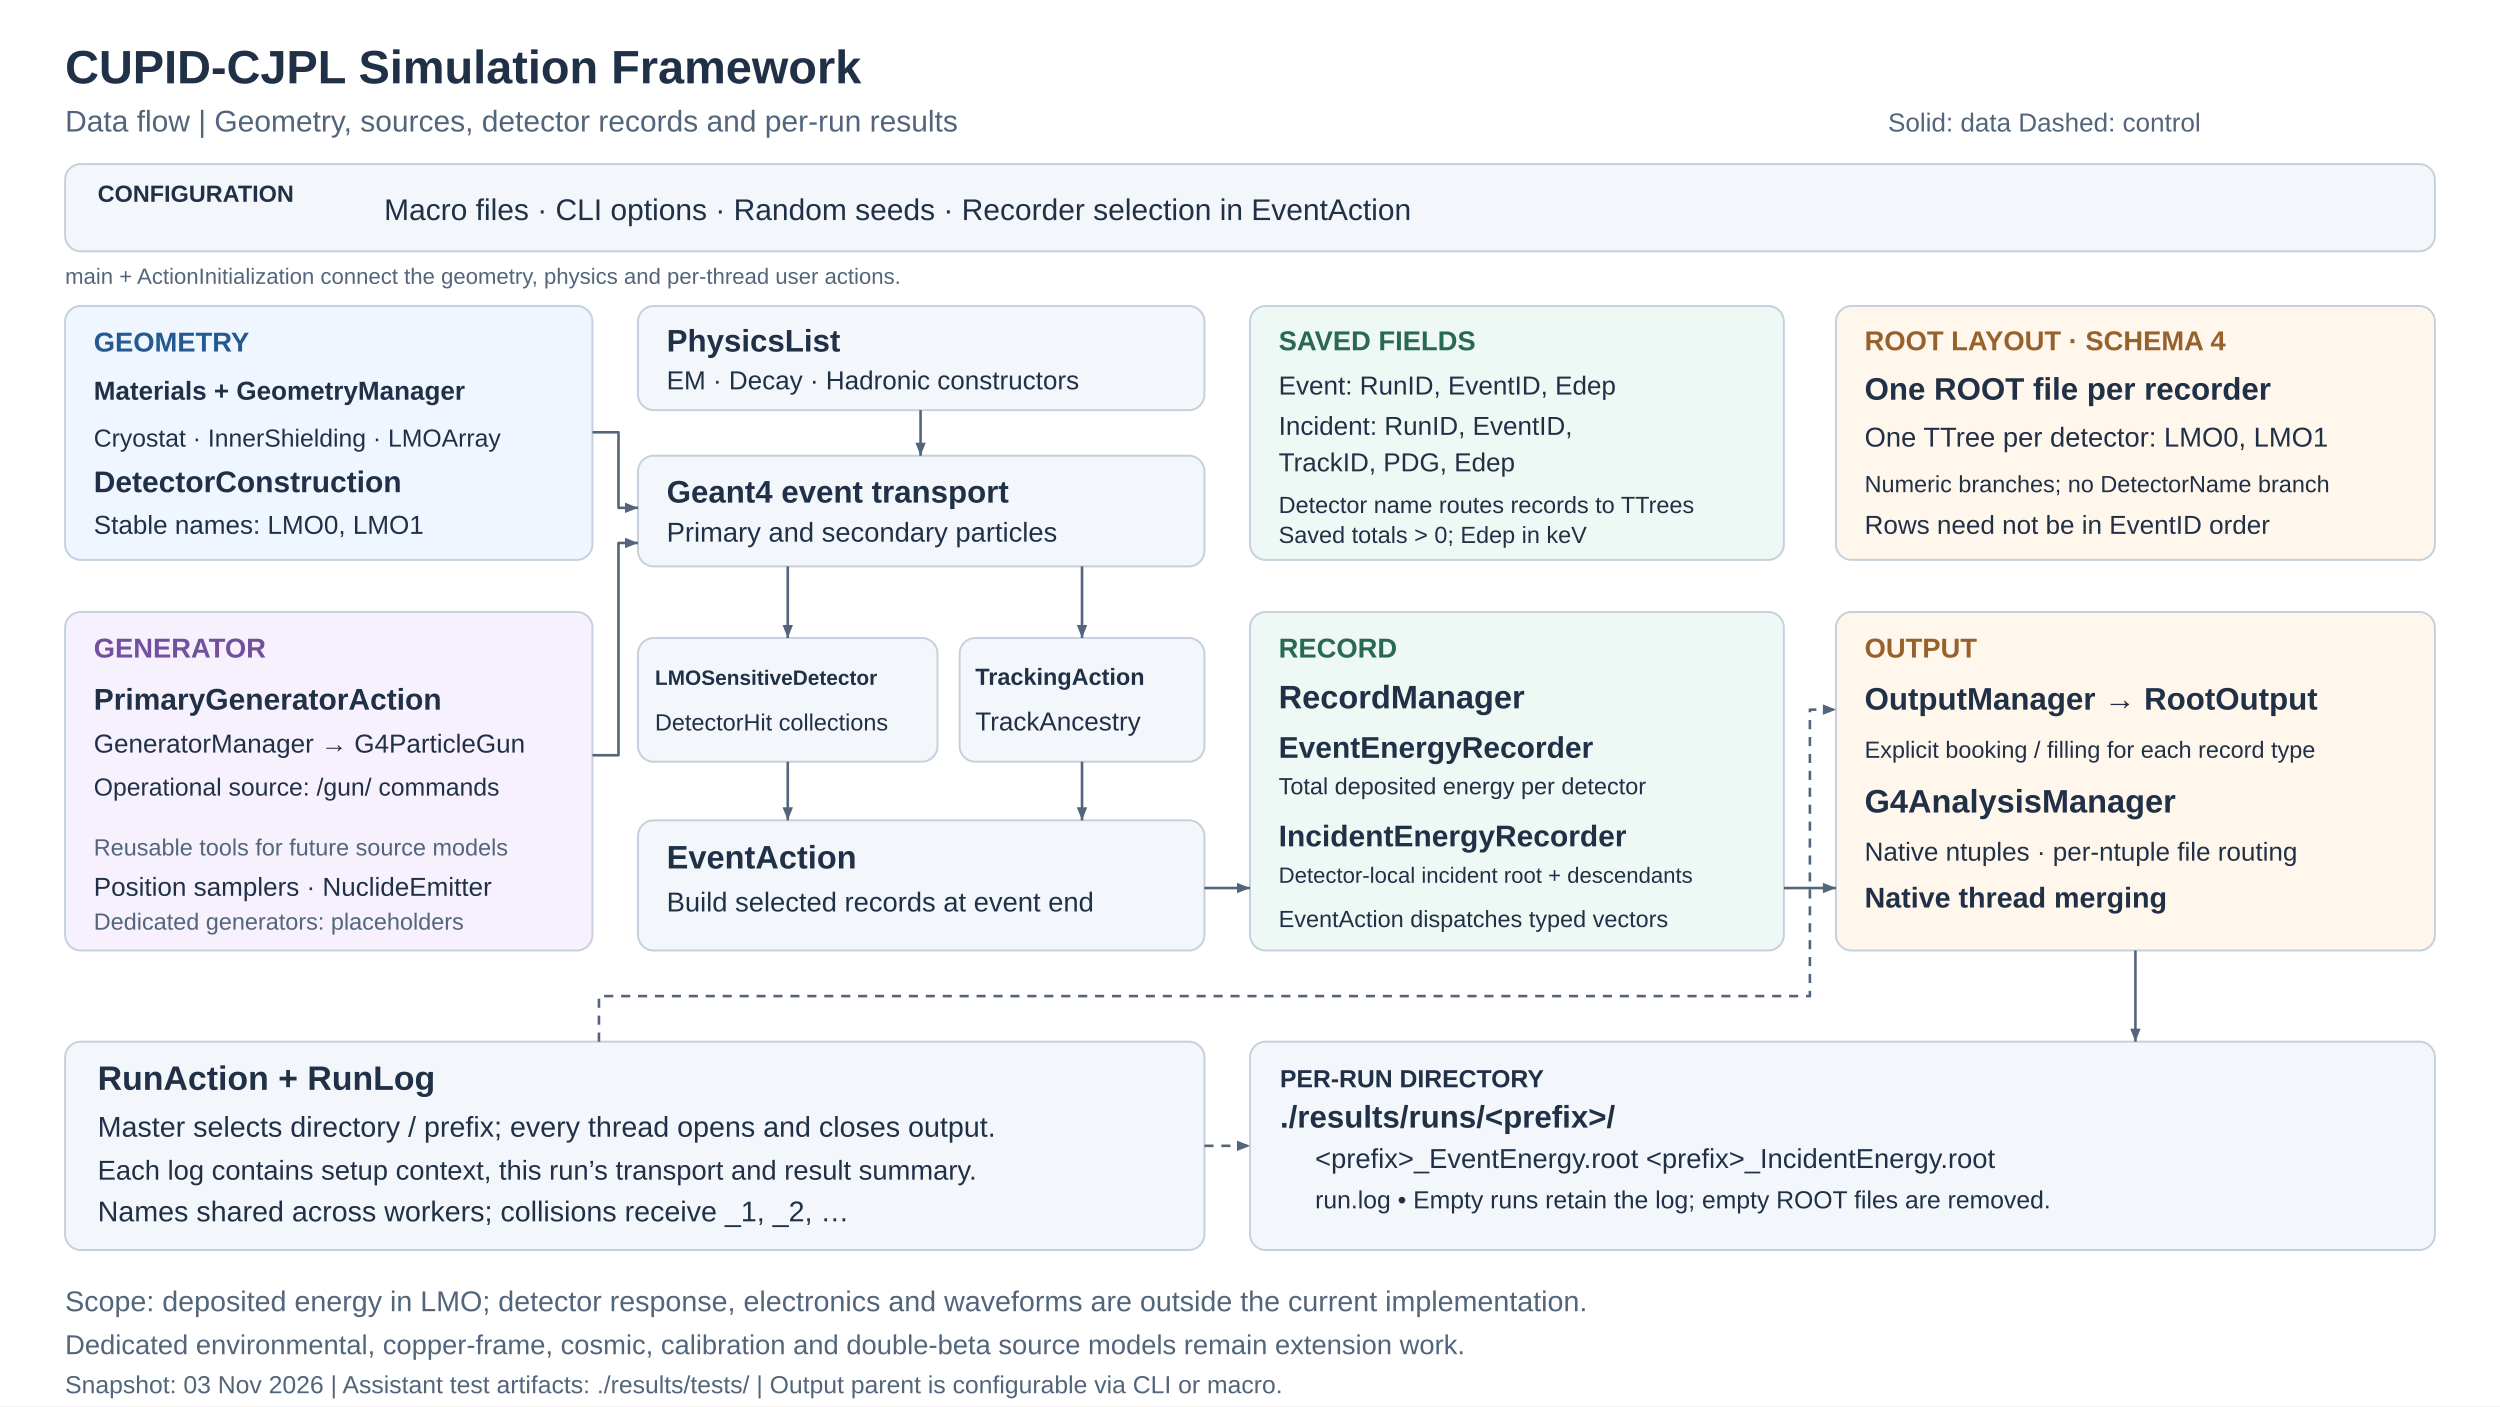
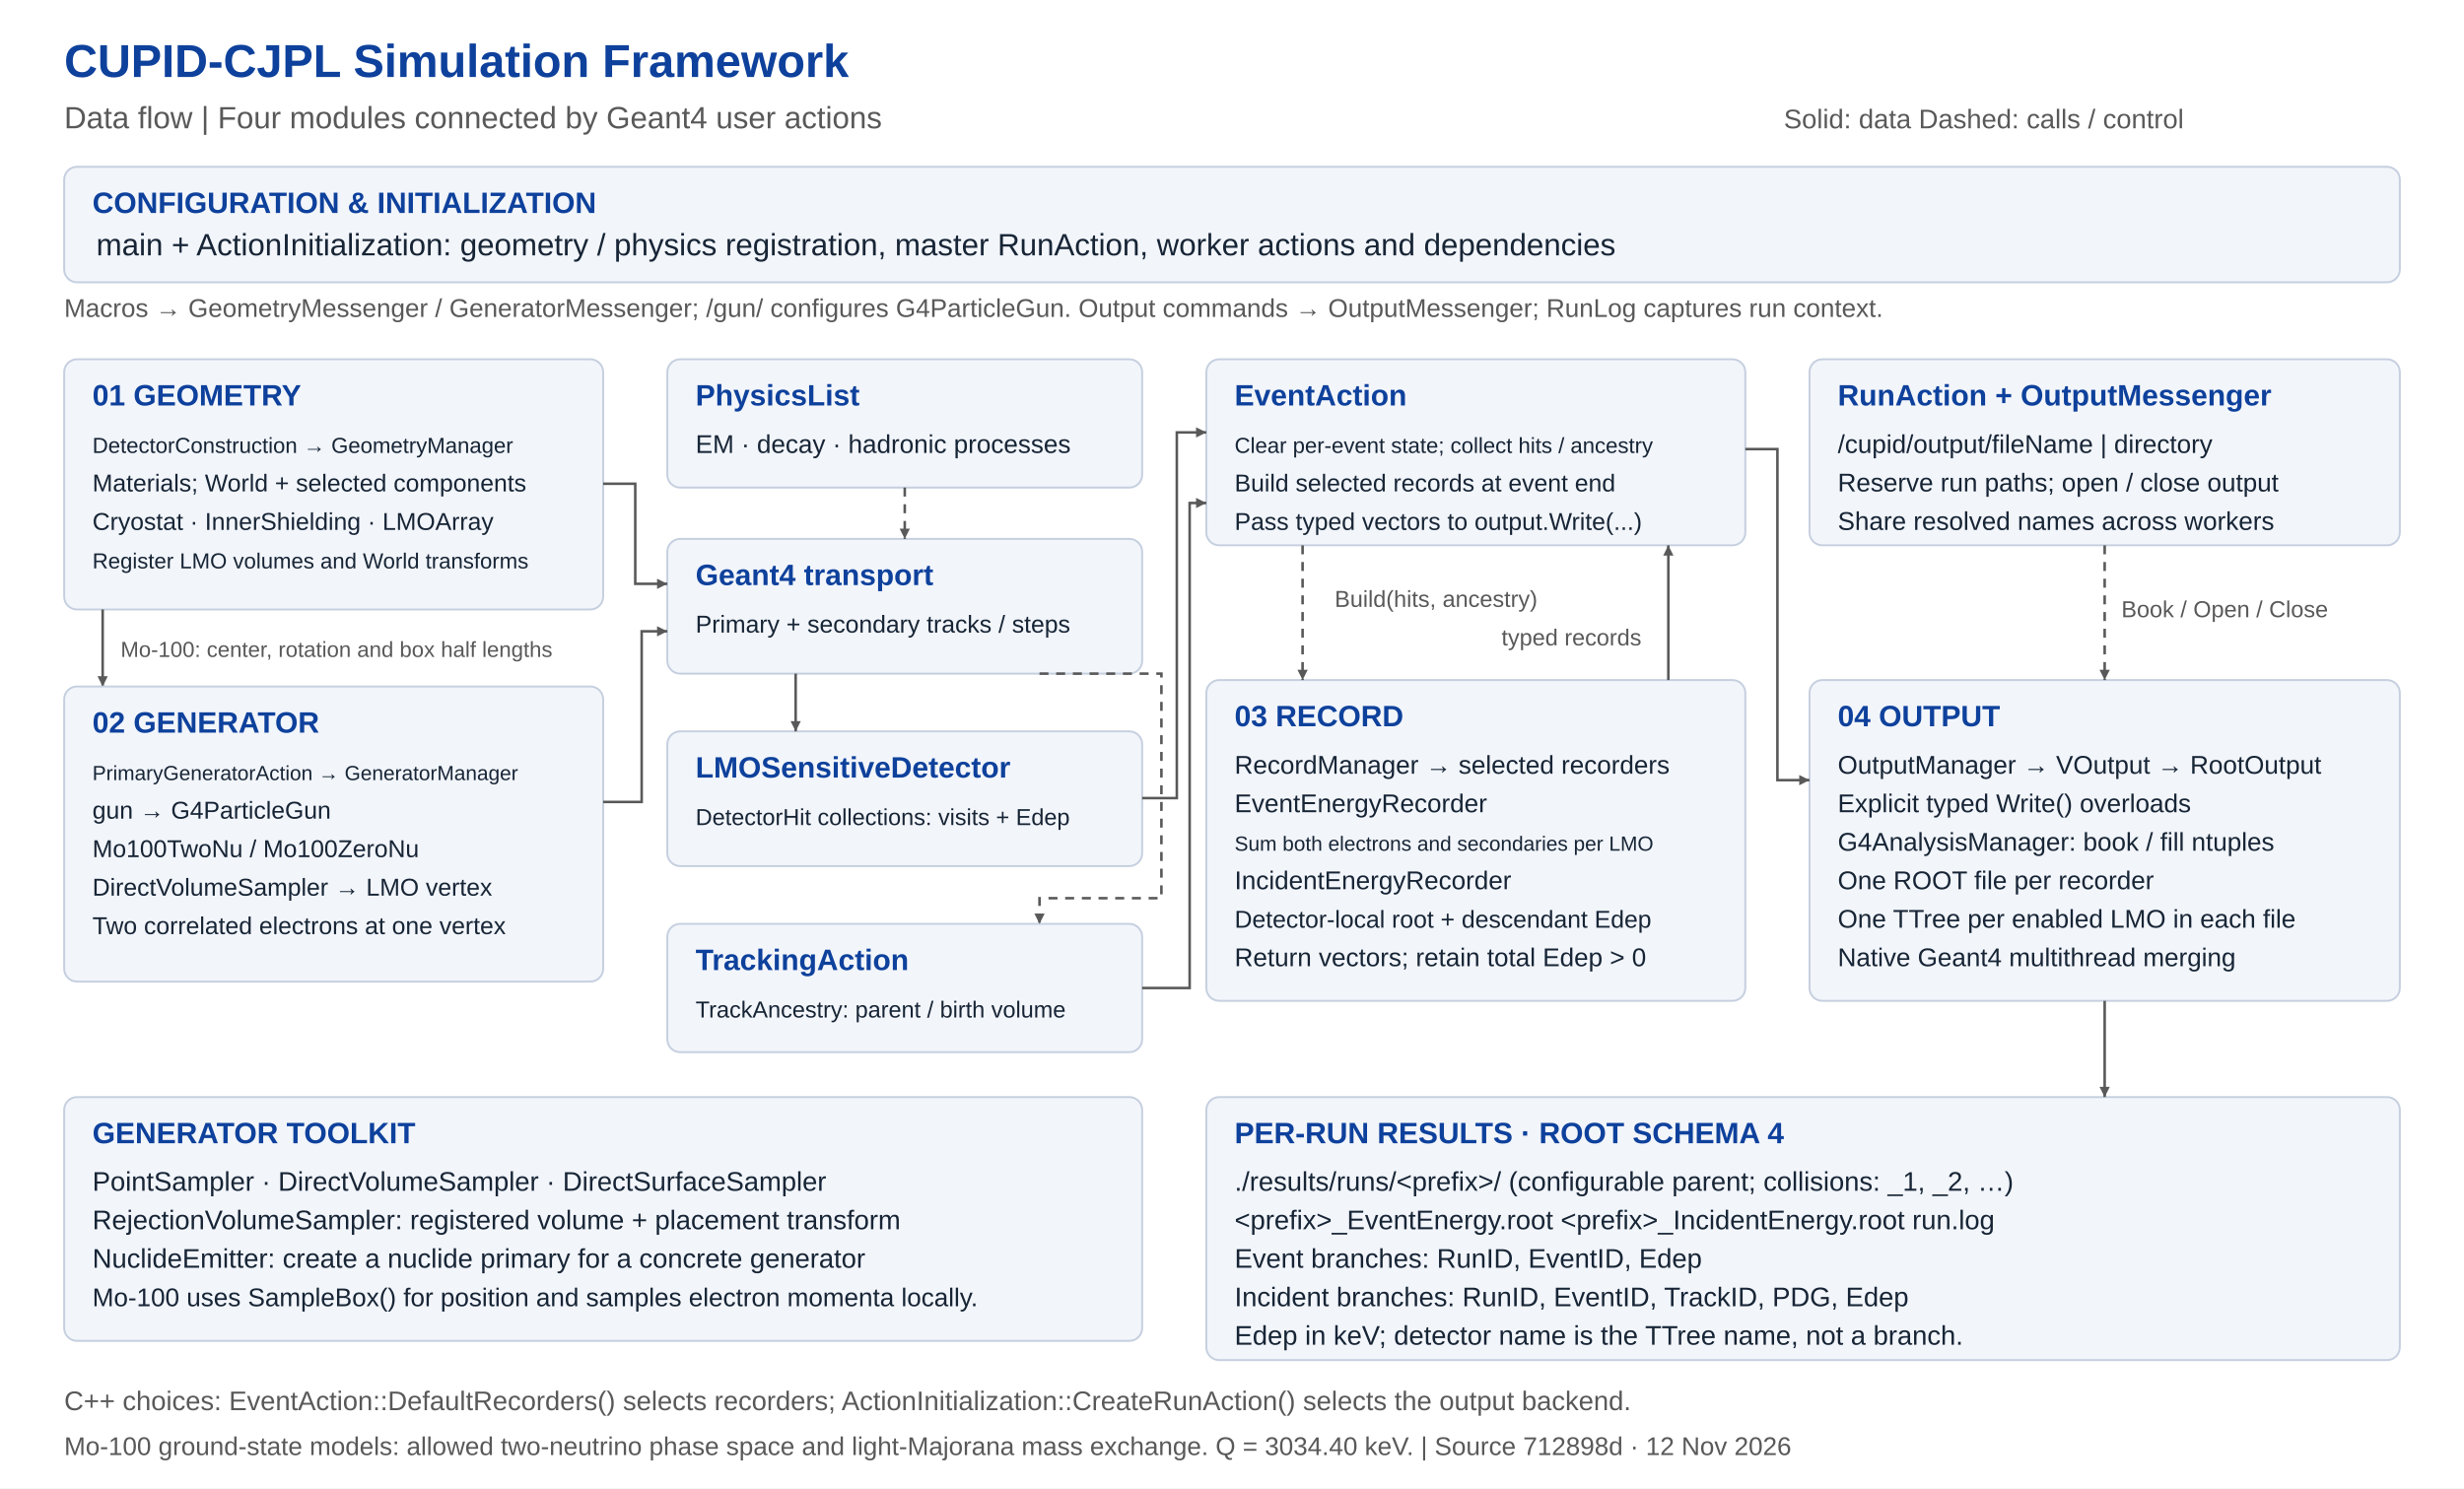
- <svg xmlns="http://www.w3.org/2000/svg" width="1920" height="1080" viewBox="0 0 1920 1080" role="img" aria-labelledby="title desc">
-   <rect width="1920" height="1080" fill="white" />
-   <text x="50" y="64" font-family="Arial, Helvetica, sans-serif" font-size="36" font-weight="700" fill="#203047">CUPID-CJPL Simulation Framework</text>
-   <text x="50" y="101" font-family="Arial, Helvetica, sans-serif" font-size="23" font-weight="400" fill="#52657b">Data flow | Geometry, sources, detector records and per-run results</text>
-   <text x="1450" y="101" font-family="Arial, Helvetica, sans-serif" font-size="20" font-weight="400" fill="#52657b">Solid: data    Dashed: control</text>
-   <rect x="50" y="126" width="1820" height="67" rx="12" fill="#f3f6fa" stroke="#c4d0dc" stroke-width="1.5" />
-   <text x="75" y="155" font-family="Arial, Helvetica, sans-serif" font-size="18" font-weight="700" fill="#203047">CONFIGURATION</text>
-   <text x="295" y="169" font-family="Arial, Helvetica, sans-serif" font-size="23" font-weight="400" fill="#203047">Macro files · CLI options · Random seeds · Recorder selection in EventAction</text>
-   <rect x="50" y="235" width="405" height="195" rx="12" fill="#eff6ff" stroke="#c4d0dc" stroke-width="1.5" />
-   <text x="72" y="270" font-family="Arial, Helvetica, sans-serif" font-size="21" font-weight="700" fill="#245a90">GEOMETRY</text>
-   <text x="72" y="307" font-family="Arial, Helvetica, sans-serif" font-size="20" font-weight="700" fill="#203047">Materials + GeometryManager</text>
-   <text x="72" y="343" font-family="Arial, Helvetica, sans-serif" font-size="19" font-weight="400" fill="#203047">Cryostat · InnerShielding · LMOArray</text>
-   <text x="72" y="378" font-family="Arial, Helvetica, sans-serif" font-size="23" font-weight="700" fill="#203047">DetectorConstruction</text>
-   <text x="72" y="410" font-family="Arial, Helvetica, sans-serif" font-size="20" font-weight="400" fill="#203047">Stable names: LMO0, LMO1</text>
-   <rect x="50" y="470" width="405" height="260" rx="12" fill="#f6f1fd" stroke="#c4d0dc" stroke-width="1.5" />
-   <text x="72" y="505" font-family="Arial, Helvetica, sans-serif" font-size="21" font-weight="700" fill="#72509e">GENERATOR</text>
-   <text x="72" y="545" font-family="Arial, Helvetica, sans-serif" font-size="23" font-weight="700" fill="#203047">PrimaryGeneratorAction</text>
-   <text x="72" y="578" font-family="Arial, Helvetica, sans-serif" font-size="20" font-weight="400" fill="#203047">GeneratorManager → G4ParticleGun</text>
-   <text x="72" y="611" font-family="Arial, Helvetica, sans-serif" font-size="19" font-weight="400" fill="#203047">Operational source: /gun/ commands</text>
-   <text x="72" y="657" font-family="Arial, Helvetica, sans-serif" font-size="18" font-weight="400" fill="#52657b">Reusable tools for future source models</text>
-   <text x="72" y="688" font-family="Arial, Helvetica, sans-serif" font-size="20" font-weight="400" fill="#203047">Position samplers · NuclideEmitter</text>
-   <text x="72" y="714" font-family="Arial, Helvetica, sans-serif" font-size="18" font-weight="400" fill="#52657b">Dedicated generators: placeholders</text>
-   <rect x="490" y="235" width="435" height="80" rx="12" fill="#f3f6fa" stroke="#c4d0dc" stroke-width="1.5" />
-   <text x="512" y="270" font-family="Arial, Helvetica, sans-serif" font-size="24" font-weight="700" fill="#203047">PhysicsList</text>
-   <text x="512" y="299" font-family="Arial, Helvetica, sans-serif" font-size="20" font-weight="400" fill="#203047">EM · Decay · Hadronic constructors</text>
-   <rect x="490" y="350" width="435" height="85" rx="12" fill="#f3f6fa" stroke="#c4d0dc" stroke-width="1.5" />
-   <text x="512" y="386" font-family="Arial, Helvetica, sans-serif" font-size="24" font-weight="700" fill="#203047">Geant4 event transport</text>
-   <text x="512" y="416" font-family="Arial, Helvetica, sans-serif" font-size="21" font-weight="400" fill="#203047">Primary and secondary particles</text>
-   <rect x="490" y="490" width="230" height="95" rx="12" fill="#f3f6fa" stroke="#c4d0dc" stroke-width="1.5" />
-   <text x="503" y="526" font-family="Arial, Helvetica, sans-serif" font-size="16" font-weight="700" fill="#203047">LMOSensitiveDetector</text>
-   <text x="503" y="561" font-family="Arial, Helvetica, sans-serif" font-size="18" font-weight="400" fill="#203047">DetectorHit collections</text>
-   <rect x="737" y="490" width="188" height="95" rx="12" fill="#f3f6fa" stroke="#c4d0dc" stroke-width="1.5" />
-   <text x="749" y="526" font-family="Arial, Helvetica, sans-serif" font-size="18" font-weight="700" fill="#203047">TrackingAction</text>
-   <text x="749" y="561" font-family="Arial, Helvetica, sans-serif" font-size="20" font-weight="400" fill="#203047">TrackAncestry</text>
-   <rect x="490" y="630" width="435" height="100" rx="12" fill="#f3f6fa" stroke="#c4d0dc" stroke-width="1.5" />
-   <text x="512" y="667" font-family="Arial, Helvetica, sans-serif" font-size="25" font-weight="700" fill="#203047">EventAction</text>
-   <text x="512" y="700" font-family="Arial, Helvetica, sans-serif" font-size="21" font-weight="400" fill="#203047">Build selected records at event end</text>
-   <rect x="960" y="235" width="410" height="195" rx="12" fill="#eef8f4" stroke="#c4d0dc" stroke-width="1.5" />
-   <text x="982" y="269" font-family="Arial, Helvetica, sans-serif" font-size="21" font-weight="700" fill="#286a51">SAVED FIELDS</text>
-   <text x="982" y="303" font-family="Arial, Helvetica, sans-serif" font-size="20" font-weight="400" fill="#203047">Event: RunID, EventID, Edep</text>
-   <text x="982" y="334" font-family="Arial, Helvetica, sans-serif" font-size="20" font-weight="400" fill="#203047">Incident: RunID, EventID,</text>
-   <text x="982" y="362" font-family="Arial, Helvetica, sans-serif" font-size="20" font-weight="400" fill="#203047">TrackID, PDG, Edep</text>
-   <text x="982" y="394" font-family="Arial, Helvetica, sans-serif" font-size="18" font-weight="400" fill="#203047">Detector name routes records to TTrees</text>
-   <text x="982" y="417" font-family="Arial, Helvetica, sans-serif" font-size="18" font-weight="400" fill="#203047">Saved totals &gt; 0; Edep in keV</text>
-   <rect x="960" y="470" width="410" height="260" rx="12" fill="#eef8f4" stroke="#c4d0dc" stroke-width="1.5" />
-   <text x="982" y="505" font-family="Arial, Helvetica, sans-serif" font-size="21" font-weight="700" fill="#286a51">RECORD</text>
-   <text x="982" y="544" font-family="Arial, Helvetica, sans-serif" font-size="25" font-weight="700" fill="#203047">RecordManager</text>
-   <text x="982" y="582" font-family="Arial, Helvetica, sans-serif" font-size="23" font-weight="700" fill="#203047">EventEnergyRecorder</text>
-   <text x="982" y="610" font-family="Arial, Helvetica, sans-serif" font-size="18" font-weight="400" fill="#203047">Total deposited energy per detector</text>
-   <text x="982" y="650" font-family="Arial, Helvetica, sans-serif" font-size="23" font-weight="700" fill="#203047">IncidentEnergyRecorder</text>
-   <text x="982" y="678" font-family="Arial, Helvetica, sans-serif" font-size="17" font-weight="400" fill="#203047">Detector-local incident root + descendants</text>
-   <text x="982" y="712" font-family="Arial, Helvetica, sans-serif" font-size="18" font-weight="400" fill="#203047">EventAction dispatches typed vectors</text>
-   <rect x="1410" y="235" width="460" height="195" rx="12" fill="#fff6ec" stroke="#c4d0dc" stroke-width="1.5" />
-   <text x="1432" y="269" font-family="Arial, Helvetica, sans-serif" font-size="21" font-weight="700" fill="#97612b">ROOT LAYOUT · SCHEMA 4</text>
-   <text x="1432" y="307" font-family="Arial, Helvetica, sans-serif" font-size="24" font-weight="700" fill="#203047">One ROOT file per recorder</text>
-   <text x="1432" y="343" font-family="Arial, Helvetica, sans-serif" font-size="21" font-weight="400" fill="#203047">One TTree per detector: LMO0, LMO1</text>
-   <text x="1432" y="378" font-family="Arial, Helvetica, sans-serif" font-size="18" font-weight="400" fill="#203047">Numeric branches; no DetectorName branch</text>
-   <text x="1432" y="410" font-family="Arial, Helvetica, sans-serif" font-size="20" font-weight="400" fill="#203047">Rows need not be in EventID order</text>
-   <rect x="1410" y="470" width="460" height="260" rx="12" fill="#fff6ec" stroke="#c4d0dc" stroke-width="1.5" />
-   <text x="1432" y="505" font-family="Arial, Helvetica, sans-serif" font-size="21" font-weight="700" fill="#97612b">OUTPUT</text>
-   <text x="1432" y="545" font-family="Arial, Helvetica, sans-serif" font-size="24" font-weight="700" fill="#203047">OutputManager → RootOutput</text>
-   <text x="1432" y="582" font-family="Arial, Helvetica, sans-serif" font-size="18" font-weight="400" fill="#203047">Explicit booking / filling for each record type</text>
-   <text x="1432" y="624" font-family="Arial, Helvetica, sans-serif" font-size="25" font-weight="700" fill="#203047">G4AnalysisManager</text>
-   <text x="1432" y="661" font-family="Arial, Helvetica, sans-serif" font-size="20" font-weight="400" fill="#203047">Native ntuples · per-ntuple file routing</text>
-   <text x="1432" y="697" font-family="Arial, Helvetica, sans-serif" font-size="22" font-weight="700" fill="#203047">Native thread merging</text>
-   <polyline points="455,332 475,332 475,390 490,390" fill="none" stroke="#52657b" stroke-width="2" stroke-linejoin="round" />
-   <polygon points="490,390 480.0,386.0 480.0,394.0" fill="#52657b" />
-   <polyline points="455,580 475,580 475,417 490,417" fill="none" stroke="#52657b" stroke-width="2" stroke-linejoin="round" />
-   <polygon points="490,417 480.0,413.0 480.0,421.0" fill="#52657b" />
-   <polyline points="707,315 707,350" fill="none" stroke="#52657b" stroke-width="2" stroke-linejoin="round" />
-   <polygon points="707,350 711.0,340.0 703.0,340.0" fill="#52657b" />
-   <polyline points="605,435 605,490" fill="none" stroke="#52657b" stroke-width="2" stroke-linejoin="round" />
-   <polygon points="605,490 609.0,480.0 601.0,480.0" fill="#52657b" />
-   <polyline points="831,435 831,490" fill="none" stroke="#52657b" stroke-width="2" stroke-linejoin="round" />
-   <polygon points="831,490 835.0,480.0 827.0,480.0" fill="#52657b" />
-   <polyline points="605,585 605,630" fill="none" stroke="#52657b" stroke-width="2" stroke-linejoin="round" />
-   <polygon points="605,630 609.0,620.0 601.0,620.0" fill="#52657b" />
-   <polyline points="831,585 831,630" fill="none" stroke="#52657b" stroke-width="2" stroke-linejoin="round" />
-   <polygon points="831,630 835.0,620.0 827.0,620.0" fill="#52657b" />
-   <polyline points="925,682 960,682" fill="none" stroke="#52657b" stroke-width="2" stroke-linejoin="round" />
-   <polygon points="960,682 950.0,678.0 950.0,686.0" fill="#52657b" />
-   <polyline points="1370,682 1410,682" fill="none" stroke="#52657b" stroke-width="2" stroke-linejoin="round" />
-   <polygon points="1410,682 1400.0,678.0 1400.0,686.0" fill="#52657b" />
-   <rect x="50" y="800" width="875" height="160" rx="12" fill="#f3f6fa" stroke="#c4d0dc" stroke-width="1.5" />
-   <text x="75" y="837" font-family="Arial, Helvetica, sans-serif" font-size="26" font-weight="700" fill="#203047">RunAction + RunLog</text>
-   <text x="75" y="873" font-family="Arial, Helvetica, sans-serif" font-size="22" font-weight="400" fill="#203047">Master selects directory / prefix; every thread opens and closes output.</text>
-   <text x="75" y="906" font-family="Arial, Helvetica, sans-serif" font-size="21" font-weight="400" fill="#203047">Each log contains setup context, this run’s transport and result summary.</text>
-   <text x="75" y="938" font-family="Arial, Helvetica, sans-serif" font-size="22" font-weight="400" fill="#203047">Names shared across workers; collisions receive _1, _2, …</text>
-   <rect x="960" y="800" width="910" height="160" rx="12" fill="#f3f6fa" stroke="#c4d0dc" stroke-width="1.5" />
-   <text x="983" y="835" font-family="Arial, Helvetica, sans-serif" font-size="19" font-weight="700" fill="#203047">PER-RUN DIRECTORY</text>
-   <text x="983" y="866" font-family="Arial, Helvetica, sans-serif" font-size="24" font-weight="700" fill="#203047">./results/runs/&lt;prefix&gt;/</text>
-   <text x="1010" y="897" font-family="Arial, Helvetica, sans-serif" font-size="21" font-weight="400" fill="#203047">&lt;prefix&gt;_EventEnergy.root    &lt;prefix&gt;_IncidentEnergy.root</text>
-   <text x="1010" y="928" font-family="Arial, Helvetica, sans-serif" font-size="19" font-weight="400" fill="#203047">run.log    •    Empty runs retain the log; empty ROOT files are removed.</text>
-   <polyline points="1640,730 1640,800" fill="none" stroke="#52657b" stroke-width="2" stroke-linejoin="round" />
-   <polygon points="1640,800 1644.0,790.0 1636.0,790.0" fill="#52657b" />
-   <polyline points="925,880 960,880" fill="none" stroke="#52657b" stroke-width="2" stroke-linejoin="round" stroke-dasharray="7 6" />
-   <polygon points="960,880 950.0,876.0 950.0,884.0" fill="#52657b" />
-   <polyline points="460,800 460,765 1390,765 1390,545 1410,545" fill="none" stroke="#52657b" stroke-width="2" stroke-linejoin="round" stroke-dasharray="7 6" />
-   <polygon points="1410,545 1400.0,541.0 1400.0,549.0" fill="#52657b" />
-   <text x="50" y="1007" font-family="Arial, Helvetica, sans-serif" font-size="22" font-weight="400" fill="#52657b">Scope: deposited energy in LMO; detector response, electronics and waveforms are outside the current implementation.</text>
-   <text x="50" y="1040" font-family="Arial, Helvetica, sans-serif" font-size="21" font-weight="400" fill="#52657b">Dedicated environmental, copper-frame, cosmic, calibration and double-beta source models remain extension work.</text>
-   <text x="50" y="1070" font-family="Arial, Helvetica, sans-serif" font-size="19" font-weight="400" fill="#52657b">Snapshot: 03 Nov 2026  |  Assistant test artifacts: ./results/tests/  |  Output parent is configurable via CLI or macro.</text>
-   <text x="50" y="218" font-family="Arial, Helvetica, sans-serif" font-size="17" fill="#52657b">main + ActionInitialization connect the geometry, physics and per-thread user actions.</text>
+ <svg xmlns="http://www.w3.org/2000/svg" width="1920" height="1160" viewBox="0 0 1920 1160" role="img" aria-labelledby="title desc">
+   <defs>
+     <marker id="arrow" markerWidth="9" markerHeight="9" refX="8" refY="4" orient="auto" markerUnits="userSpaceOnUse">
+       <path d="M0,0 L8,4 L0,8 Z" fill="#595959" />
+     </marker>
+   </defs>
+   <rect width="1920" height="1160" fill="white" />
+   <text x="50" y="60" font-family="Arial, Helvetica, sans-serif" font-size="36" font-weight="700" fill="#0E419C">CUPID-CJPL Simulation Framework</text>
+   <text x="50" y="100" font-family="Arial, Helvetica, sans-serif" font-size="24" font-weight="400" fill="#595959">Data flow | Four modules connected by Geant4 user actions</text>
+   <text x="1390" y="100" font-family="Arial, Helvetica, sans-serif" font-size="21" font-weight="400" fill="#595959">Solid: data    Dashed: calls / control</text>
+   <rect x="50" y="130" width="1820" height="90" rx="10" fill="#F2F5FA" stroke="#C5CFDF" stroke-width="1.5" />
+   <text x="72" y="166" font-family="Arial, Helvetica, sans-serif" font-size="23" font-weight="700" fill="#0E419C">CONFIGURATION &amp; INITIALIZATION</text>
+   <text x="75" y="199" font-family="Arial, Helvetica, sans-serif" font-size="24" font-weight="400" fill="#172536">main + ActionInitialization: geometry / physics registration, master RunAction, worker actions and dependencies</text>
+   <text x="50" y="247" font-family="Arial, Helvetica, sans-serif" font-size="20" font-weight="400" fill="#595959">Macros → GeometryMessenger / GeneratorMessenger; /gun/ configures G4ParticleGun. Output commands → OutputMessenger; RunLog captures run context.</text>
+   <rect x="50" y="280" width="420" height="195" rx="10" fill="#F2F5FA" stroke="#C5CFDF" stroke-width="1.5" />
+   <text x="72" y="316" font-family="Arial, Helvetica, sans-serif" font-size="23" font-weight="700" fill="#0E419C">01  GEOMETRY</text>
+   <text x="72" y="353" font-family="Arial, Helvetica, sans-serif" font-size="17" font-weight="400" fill="#172536">DetectorConstruction → GeometryManager</text>
+   <text x="72" y="383" font-family="Arial, Helvetica, sans-serif" font-size="19" font-weight="400" fill="#172536">Materials; World + selected components</text>
+   <text x="72" y="413" font-family="Arial, Helvetica, sans-serif" font-size="19" font-weight="400" fill="#172536">Cryostat · InnerShielding · LMOArray</text>
+   <text x="72" y="443" font-family="Arial, Helvetica, sans-serif" font-size="17" font-weight="400" fill="#172536">Register LMO volumes and World transforms</text>
+   <polyline points="80,475 80,535" fill="none" stroke="#595959" stroke-width="2" marker-end="url(#arrow)" />
+   <text x="94" y="512" font-family="Arial, Helvetica, sans-serif" font-size="17" fill="#595959">Mo-100: center, rotation and box half lengths</text>
+   <rect x="50" y="535" width="420" height="230" rx="10" fill="#F2F5FA" stroke="#C5CFDF" stroke-width="1.5" />
+   <text x="72" y="571" font-family="Arial, Helvetica, sans-serif" font-size="23" font-weight="700" fill="#0E419C">02  GENERATOR</text>
+   <text x="72" y="608" font-family="Arial, Helvetica, sans-serif" font-size="16" font-weight="400" fill="#172536">PrimaryGeneratorAction → GeneratorManager</text>
+   <text x="72" y="638" font-family="Arial, Helvetica, sans-serif" font-size="19" font-weight="400" fill="#172536">gun → G4ParticleGun</text>
+   <text x="72" y="668" font-family="Arial, Helvetica, sans-serif" font-size="19" font-weight="400" fill="#172536">Mo100TwoNu / Mo100ZeroNu</text>
+   <text x="72" y="698" font-family="Arial, Helvetica, sans-serif" font-size="19" font-weight="400" fill="#172536">DirectVolumeSampler → LMO vertex</text>
+   <text x="72" y="728" font-family="Arial, Helvetica, sans-serif" font-size="19" font-weight="400" fill="#172536">Two correlated electrons at one vertex</text>
+   <rect x="520" y="280" width="370" height="100" rx="10" fill="#F2F5FA" stroke="#C5CFDF" stroke-width="1.5" />
+   <text x="542" y="316" font-family="Arial, Helvetica, sans-serif" font-size="23" font-weight="700" fill="#0E419C">PhysicsList</text>
+   <text x="542" y="353" font-family="Arial, Helvetica, sans-serif" font-size="20" font-weight="400" fill="#172536">EM · decay · hadronic processes</text>
+   <rect x="520" y="420" width="370" height="105" rx="10" fill="#F2F5FA" stroke="#C5CFDF" stroke-width="1.5" />
+   <text x="542" y="456" font-family="Arial, Helvetica, sans-serif" font-size="23" font-weight="700" fill="#0E419C">Geant4 transport</text>
+   <text x="542" y="493" font-family="Arial, Helvetica, sans-serif" font-size="19" font-weight="400" fill="#172536">Primary + secondary tracks / steps</text>
+   <rect x="520" y="570" width="370" height="105" rx="10" fill="#F2F5FA" stroke="#C5CFDF" stroke-width="1.5" />
+   <text x="542" y="606" font-family="Arial, Helvetica, sans-serif" font-size="23" font-weight="700" fill="#0E419C">LMOSensitiveDetector</text>
+   <text x="542" y="643" font-family="Arial, Helvetica, sans-serif" font-size="18" font-weight="400" fill="#172536">DetectorHit collections: visits + Edep</text>
+   <rect x="520" y="720" width="370" height="100" rx="10" fill="#F2F5FA" stroke="#C5CFDF" stroke-width="1.5" />
+   <text x="542" y="756" font-family="Arial, Helvetica, sans-serif" font-size="23" font-weight="700" fill="#0E419C">TrackingAction</text>
+   <text x="542" y="793" font-family="Arial, Helvetica, sans-serif" font-size="18" font-weight="400" fill="#172536">TrackAncestry: parent / birth volume</text>
+   <rect x="940" y="280" width="420" height="145" rx="10" fill="#F2F5FA" stroke="#C5CFDF" stroke-width="1.5" />
+   <text x="962" y="316" font-family="Arial, Helvetica, sans-serif" font-size="23" font-weight="700" fill="#0E419C">EventAction</text>
+   <text x="962" y="353" font-family="Arial, Helvetica, sans-serif" font-size="17" font-weight="400" fill="#172536">Clear per-event state; collect hits / ancestry</text>
+   <text x="962" y="383" font-family="Arial, Helvetica, sans-serif" font-size="19" font-weight="400" fill="#172536">Build selected records at event end</text>
+   <text x="962" y="413" font-family="Arial, Helvetica, sans-serif" font-size="19" font-weight="400" fill="#172536">Pass typed vectors to output.Write(...)</text>
+   <rect x="940" y="530" width="420" height="250" rx="10" fill="#F2F5FA" stroke="#C5CFDF" stroke-width="1.5" />
+   <text x="962" y="566" font-family="Arial, Helvetica, sans-serif" font-size="23" font-weight="700" fill="#0E419C">03  RECORD</text>
+   <text x="962" y="603" font-family="Arial, Helvetica, sans-serif" font-size="20" font-weight="400" fill="#172536">RecordManager → selected recorders</text>
+   <text x="962" y="633" font-family="Arial, Helvetica, sans-serif" font-size="20" font-weight="400" fill="#172536">EventEnergyRecorder</text>
+   <text x="962" y="663" font-family="Arial, Helvetica, sans-serif" font-size="16" font-weight="400" fill="#172536">  Sum both electrons and secondaries per LMO</text>
+   <text x="962" y="693" font-family="Arial, Helvetica, sans-serif" font-size="20" font-weight="400" fill="#172536">IncidentEnergyRecorder</text>
+   <text x="962" y="723" font-family="Arial, Helvetica, sans-serif" font-size="19" font-weight="400" fill="#172536">  Detector-local root + descendant Edep</text>
+   <text x="962" y="753" font-family="Arial, Helvetica, sans-serif" font-size="20" font-weight="400" fill="#172536">Return vectors; retain total Edep &gt; 0</text>
+   <rect x="1410" y="280" width="460" height="145" rx="10" fill="#F2F5FA" stroke="#C5CFDF" stroke-width="1.5" />
+   <text x="1432" y="316" font-family="Arial, Helvetica, sans-serif" font-size="23" font-weight="700" fill="#0E419C">RunAction + OutputMessenger</text>
+   <text x="1432" y="353" font-family="Arial, Helvetica, sans-serif" font-size="20" font-weight="400" fill="#172536">/cupid/output/fileName  |  directory</text>
+   <text x="1432" y="383" font-family="Arial, Helvetica, sans-serif" font-size="20" font-weight="400" fill="#172536">Reserve run paths; open / close output</text>
+   <text x="1432" y="413" font-family="Arial, Helvetica, sans-serif" font-size="20" font-weight="400" fill="#172536">Share resolved names across workers</text>
+   <rect x="1410" y="530" width="460" height="250" rx="10" fill="#F2F5FA" stroke="#C5CFDF" stroke-width="1.5" />
+   <text x="1432" y="566" font-family="Arial, Helvetica, sans-serif" font-size="23" font-weight="700" fill="#0E419C">04  OUTPUT</text>
+   <text x="1432" y="603" font-family="Arial, Helvetica, sans-serif" font-size="20" font-weight="400" fill="#172536">OutputManager → VOutput → RootOutput</text>
+   <text x="1432" y="633" font-family="Arial, Helvetica, sans-serif" font-size="20" font-weight="400" fill="#172536">Explicit typed Write() overloads</text>
+   <text x="1432" y="663" font-family="Arial, Helvetica, sans-serif" font-size="20" font-weight="400" fill="#172536">G4AnalysisManager: book / fill ntuples</text>
+   <text x="1432" y="693" font-family="Arial, Helvetica, sans-serif" font-size="20" font-weight="400" fill="#172536">One ROOT file per recorder</text>
+   <text x="1432" y="723" font-family="Arial, Helvetica, sans-serif" font-size="20" font-weight="400" fill="#172536">One TTree per enabled LMO in each file</text>
+   <text x="1432" y="753" font-family="Arial, Helvetica, sans-serif" font-size="20" font-weight="400" fill="#172536">Native Geant4 multithread merging</text>
+   <polyline points="470,377 495,377 495,455 520,455" fill="none" stroke="#595959" stroke-width="2" marker-end="url(#arrow)" />
+   <polyline points="470,625 500,625 500,492 520,492" fill="none" stroke="#595959" stroke-width="2" marker-end="url(#arrow)" />
+   <polyline points="705,380 705,420" fill="none" stroke="#595959" stroke-width="2" stroke-dasharray="7 6" marker-end="url(#arrow)" />
+   <polyline points="620,525 620,570" fill="none" stroke="#595959" stroke-width="2" marker-end="url(#arrow)" />
+   <polyline points="810,525 905,525 905,700 810,700 810,720" fill="none" stroke="#595959" stroke-width="2" stroke-dasharray="7 6" marker-end="url(#arrow)" />
+   <polyline points="890,622 917,622 917,337 940,337" fill="none" stroke="#595959" stroke-width="2" marker-end="url(#arrow)" />
+   <polyline points="890,770 927,770 927,392 940,392" fill="none" stroke="#595959" stroke-width="2" marker-end="url(#arrow)" />
+   <polyline points="1015,425 1015,530" fill="none" stroke="#595959" stroke-width="2" stroke-dasharray="7 6" marker-end="url(#arrow)" />
+   <text x="1040" y="473" font-family="Arial, Helvetica, sans-serif" font-size="18" font-weight="400" fill="#595959">Build(hits, ancestry)</text>
+   <polyline points="1300,530 1300,425" fill="none" stroke="#595959" stroke-width="2" marker-end="url(#arrow)" />
+   <text x="1170" y="503" font-family="Arial, Helvetica, sans-serif" font-size="18" font-weight="400" fill="#595959">typed records</text>
+   <polyline points="1360,350 1385,350 1385,608 1410,608" fill="none" stroke="#595959" stroke-width="2" marker-end="url(#arrow)" />
+   <polyline points="1640,425 1640,530" fill="none" stroke="#595959" stroke-width="2" stroke-dasharray="7 6" marker-end="url(#arrow)" />
+   <text x="1653" y="481" font-family="Arial, Helvetica, sans-serif" font-size="18" font-weight="400" fill="#595959">Book / Open / Close</text>
+   <rect x="50" y="855" width="840" height="190" rx="10" fill="#F2F5FA" stroke="#C5CFDF" stroke-width="1.5" />
+   <text x="72" y="891" font-family="Arial, Helvetica, sans-serif" font-size="23" font-weight="700" fill="#0E419C">GENERATOR TOOLKIT</text>
+   <text x="72" y="928" font-family="Arial, Helvetica, sans-serif" font-size="21" font-weight="400" fill="#172536">PointSampler · DirectVolumeSampler · DirectSurfaceSampler</text>
+   <text x="72" y="958" font-family="Arial, Helvetica, sans-serif" font-size="21" font-weight="400" fill="#172536">RejectionVolumeSampler: registered volume + placement transform</text>
+   <text x="72" y="988" font-family="Arial, Helvetica, sans-serif" font-size="21" font-weight="400" fill="#172536">NuclideEmitter: create a nuclide primary for a concrete generator</text>
+   <text x="72" y="1018" font-family="Arial, Helvetica, sans-serif" font-size="20" font-weight="400" fill="#172536">Mo-100 uses SampleBox() for position and samples electron momenta locally.</text>
+   <rect x="940" y="855" width="930" height="205" rx="10" fill="#F2F5FA" stroke="#C5CFDF" stroke-width="1.5" />
+   <text x="962" y="891" font-family="Arial, Helvetica, sans-serif" font-size="23" font-weight="700" fill="#0E419C">PER-RUN RESULTS  ·  ROOT SCHEMA 4</text>
+   <text x="962" y="928" font-family="Arial, Helvetica, sans-serif" font-size="21" font-weight="400" fill="#172536">./results/runs/&lt;prefix&gt;/  (configurable parent; collisions: _1, _2, …)</text>
+   <text x="962" y="958" font-family="Arial, Helvetica, sans-serif" font-size="21" font-weight="400" fill="#172536">&lt;prefix&gt;_EventEnergy.root     &lt;prefix&gt;_IncidentEnergy.root     run.log</text>
+   <text x="962" y="988" font-family="Arial, Helvetica, sans-serif" font-size="21" font-weight="400" fill="#172536">Event branches: RunID, EventID, Edep</text>
+   <text x="962" y="1018" font-family="Arial, Helvetica, sans-serif" font-size="21" font-weight="400" fill="#172536">Incident branches: RunID, EventID, TrackID, PDG, Edep</text>
+   <text x="962" y="1048" font-family="Arial, Helvetica, sans-serif" font-size="21" font-weight="400" fill="#172536">Edep in keV; detector name is the TTree name, not a branch.</text>
+   <polyline points="1640,780 1640,855" fill="none" stroke="#595959" stroke-width="2" marker-end="url(#arrow)" />
+   <text x="50" y="1099" font-family="Arial, Helvetica, sans-serif" font-size="21" font-weight="400" fill="#595959">C++ choices: EventAction::DefaultRecorders() selects recorders; ActionInitialization::CreateRunAction() selects the output backend.</text>
+   <text x="50" y="1134" font-family="Arial, Helvetica, sans-serif" font-size="20" font-weight="400" fill="#595959">Mo-100 ground-state models: allowed two-neutrino phase space and light-Majorana mass exchange. Q = 3034.40 keV.  |  Source 712898d  ·  12 Nov 2026</text>
</svg>
